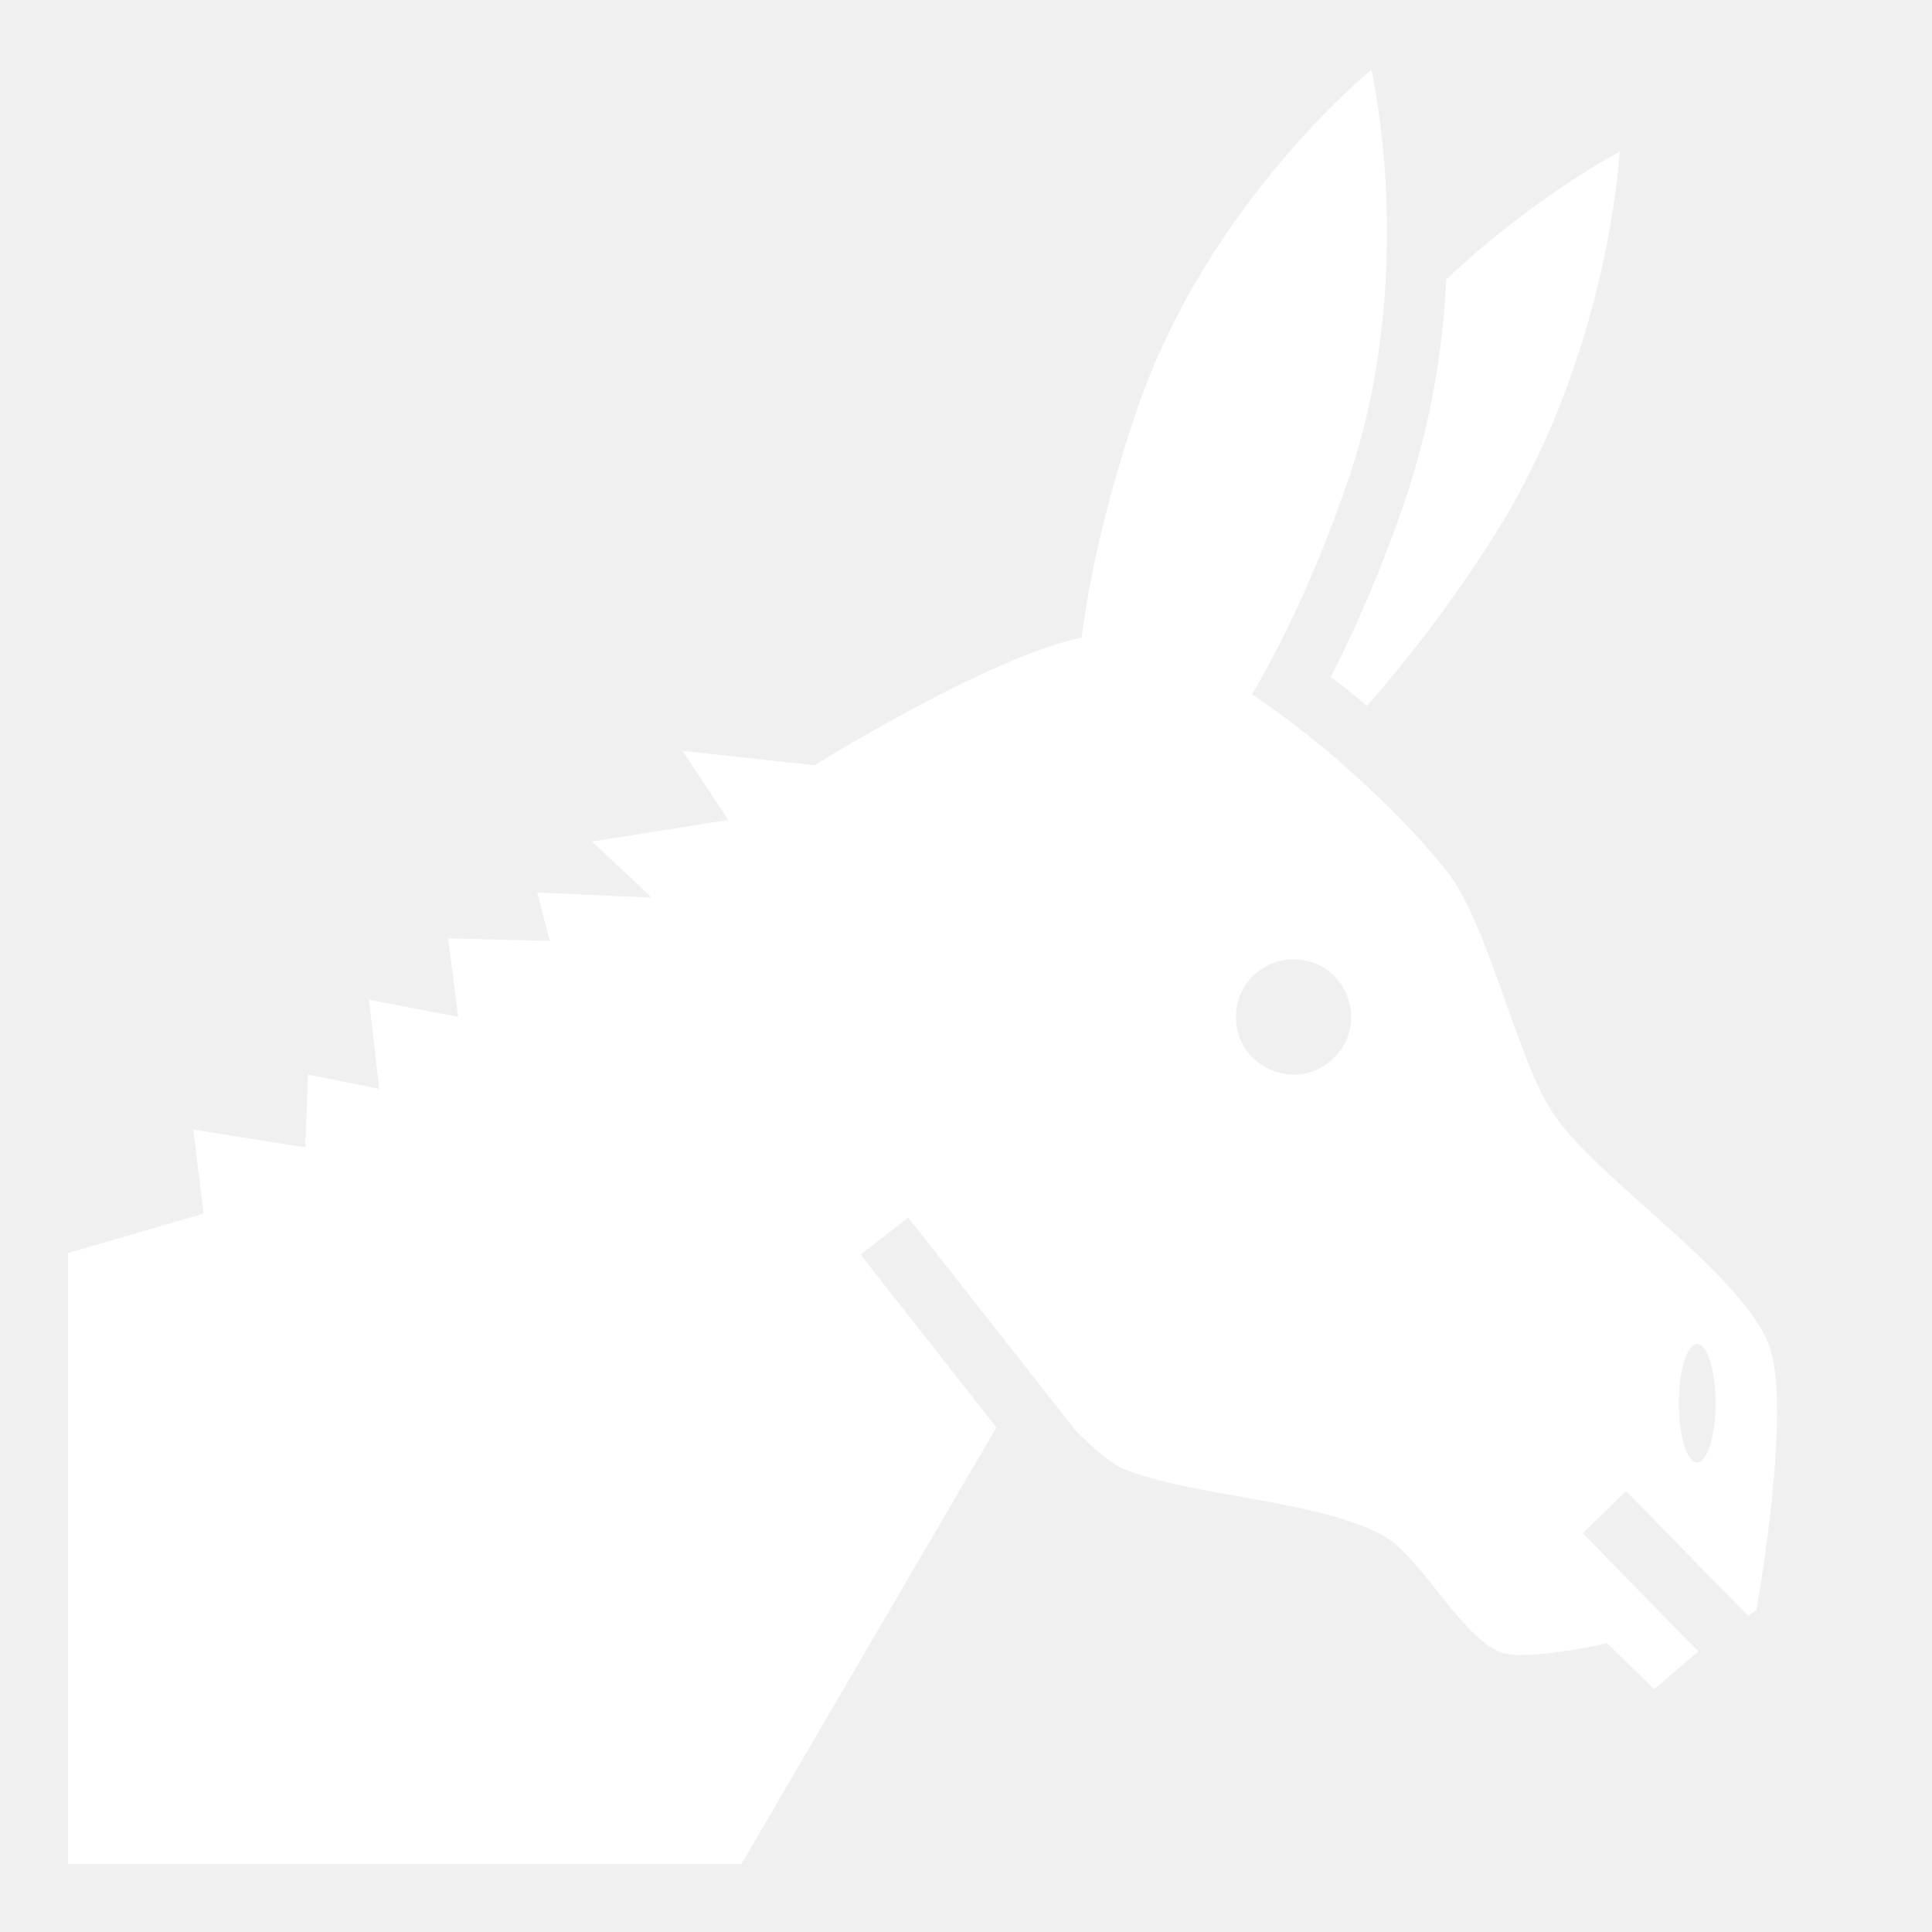
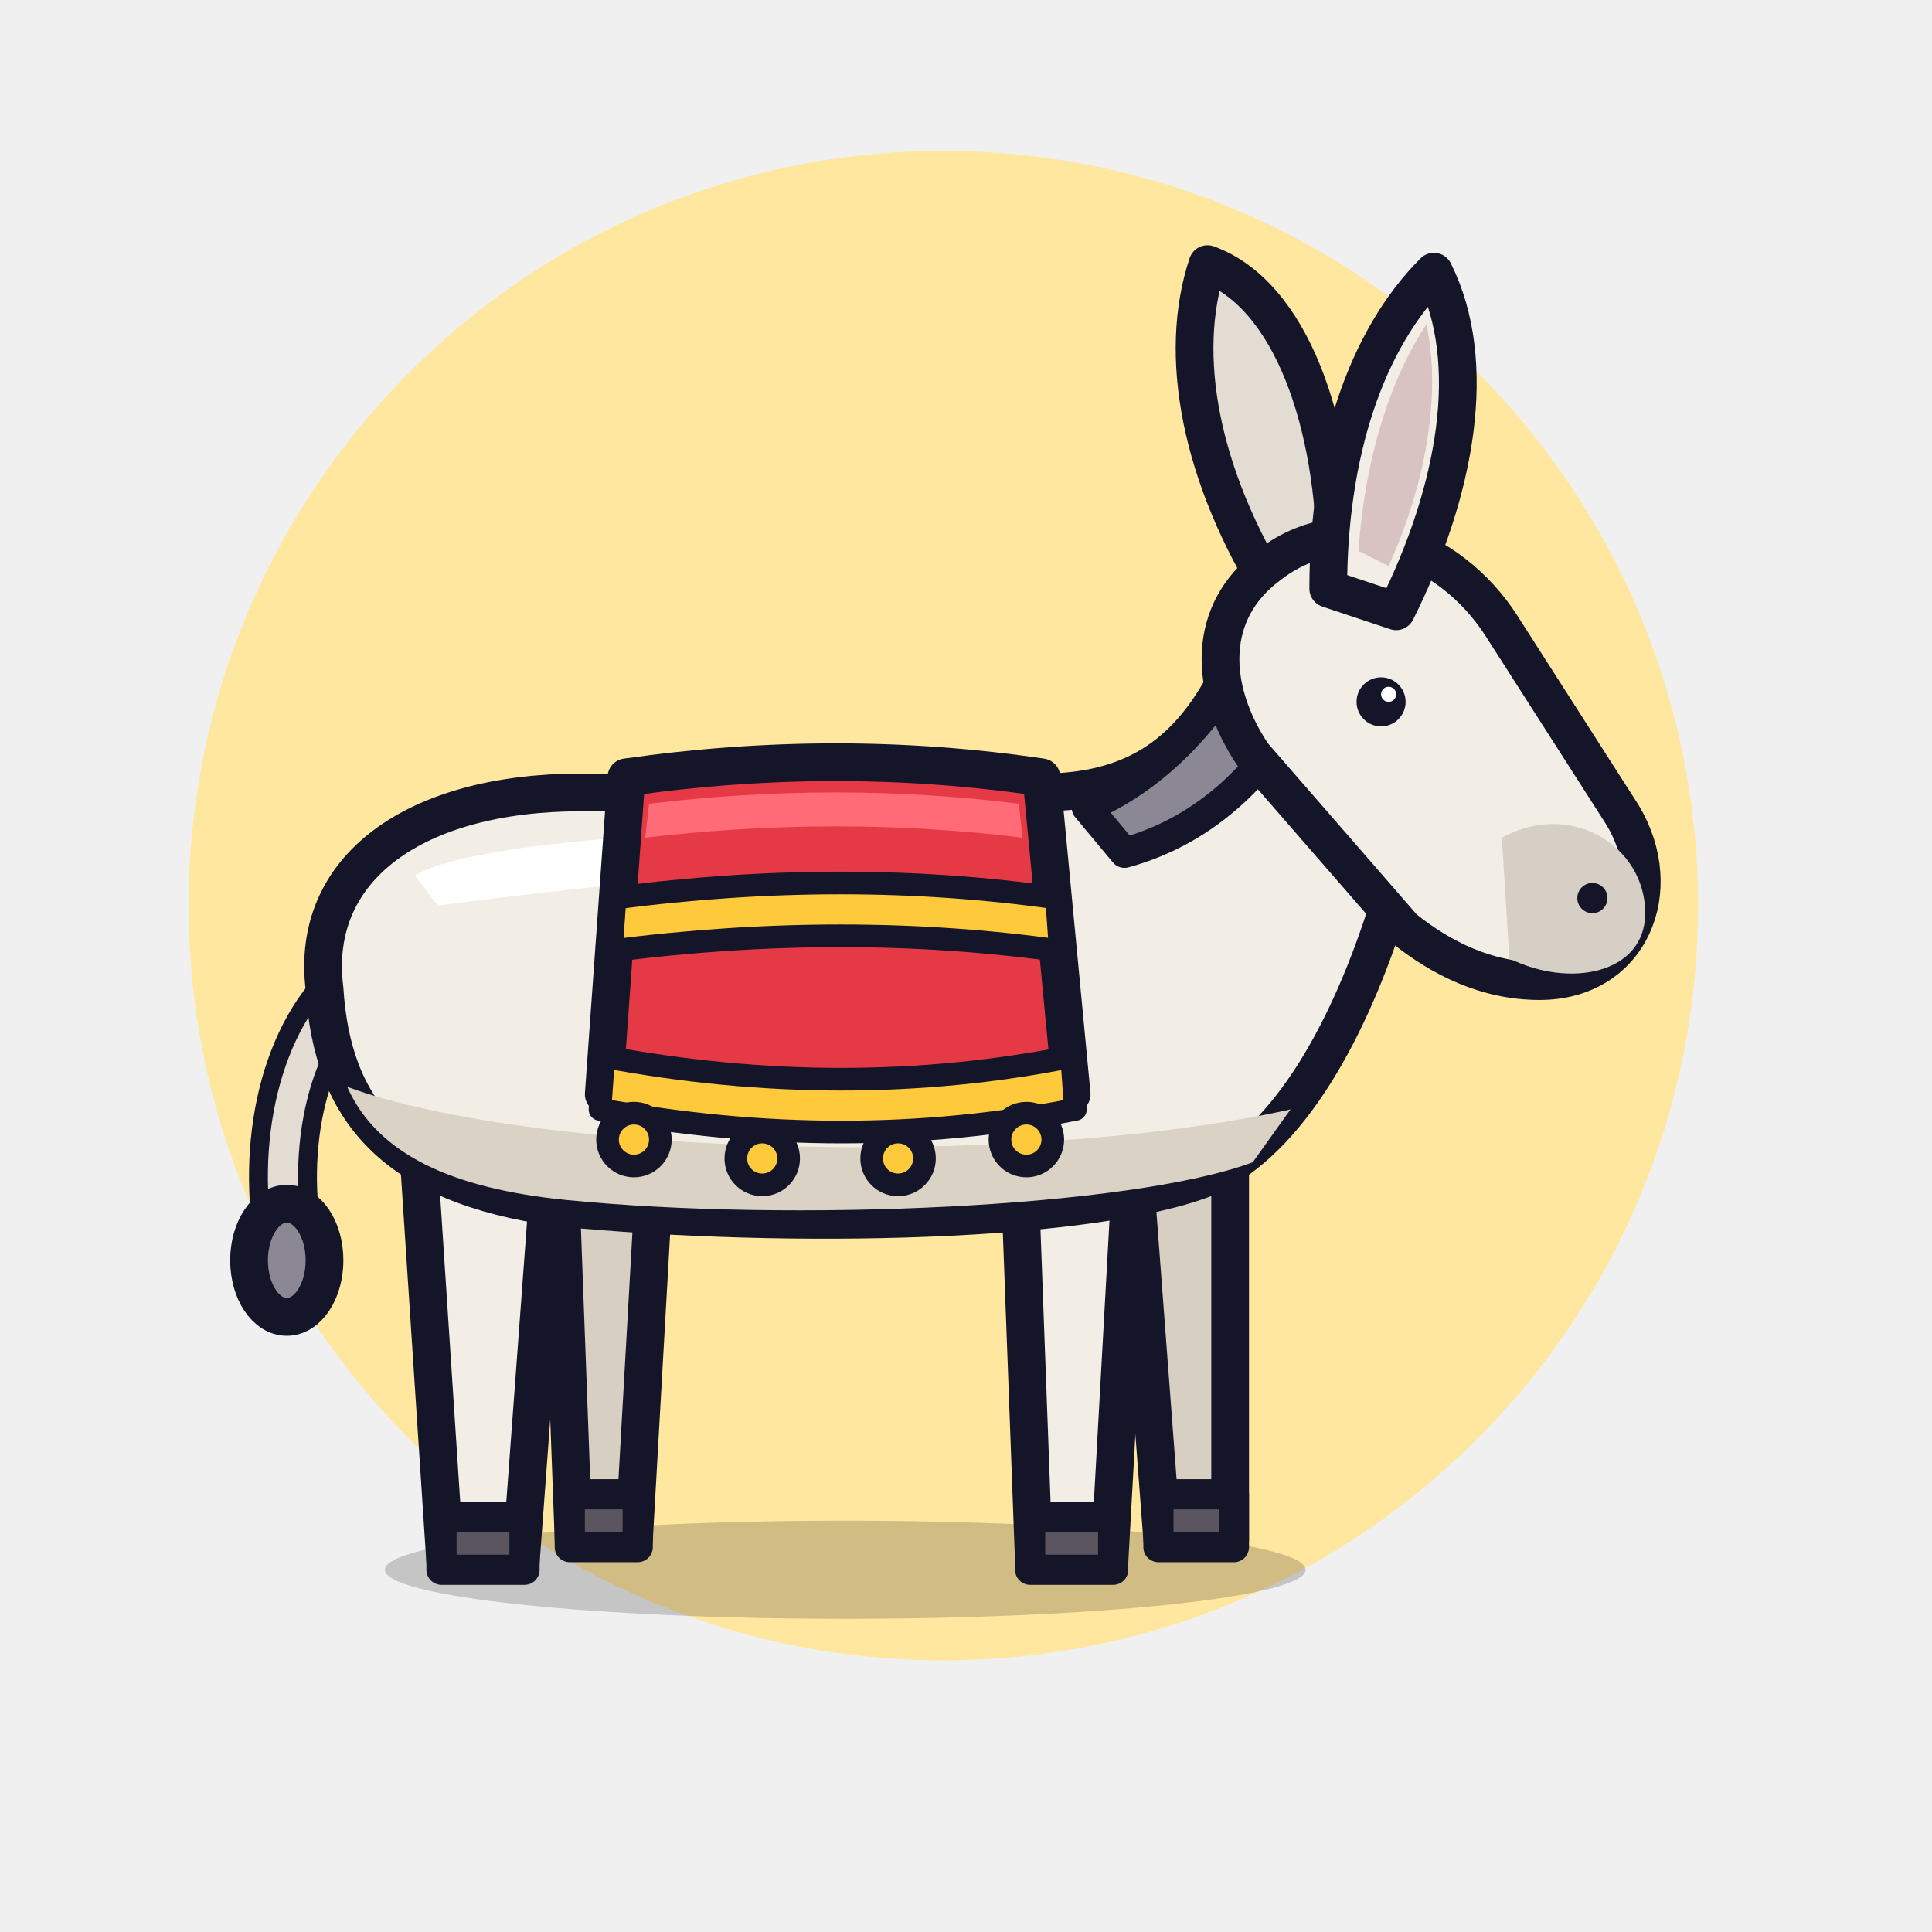
<svg xmlns="http://www.w3.org/2000/svg" viewBox="0 0 512 512">
-   <path fill="#fff" d="M363.426 18.516s-43.17 34.89-62 89.74c-7.55 22.02-12.52 43.05-14.77 60.69-25 5.23-70.76 33.85-70.76 33.85l-35-3.79 12.08 18.29-36.08 5.71 15.83 14.89-30.37-1.35 3.37 12.82-27-.68 2.7 20.798-23.63-4.548 2.7 23.62-18.9-3.77-.67 19.288-29.7-4.72 2.7 22.27L18 332.085V494h178.46l67.597-115.734-36-45.782 12.63-9.82 44.43 56.53c4.5 4.47 9.25 8.63 12.5 10 17.69 7.47 53.25 8.35 69.69 18.21 9.25 5.52 20.38 26.832 30.52 30.522 1.76.516 3.595.742 5.43.67 8.88 0 22.65-3.112 22.65-3.112l12.49 12.16 11.66-10-30.59-31.32 11.44-11.19 32.38 33.09 2.19-1.548s9.76-54.132 3.2-70.512c-7.79-19.47-45.732-43.81-57.232-61.35-9.47-14.4-16.998-49.51-27.468-63.18-10.17-13.32-31.17-33.618-52.17-47.618 8.99-15.24 17.91-34.76 25.41-56.62 18.83-54.88 6.21-108.88 6.21-108.88zm65.79 21.7s-22 11.37-45.94 33.8a214.075 214.075 0 0 1-10.92 58.61c-5.43 16.018-12.002 31.63-19.66 46.71 3.28 2.51 6.47 5.1 9.58 7.71a357.567 357.567 0 0 0 32.94-43.892c31.32-48.77 34-102.94 34-102.94zm-86.43 214.01c13.597 0 20.403 16.437 10.79 26.05-9.613 9.612-26.05 2.805-26.05-10.792 0-8.427 6.833-15.26 15.26-15.26zm106.98 101.92c2.69 0 4.88 7 4.88 15.7s-2.19 15.7-4.88 15.7-4.88-7.03-4.88-15.7c0-8.67 2.19-15.7 4.88-15.7z" />
+   <g stroke="#15152A" stroke-width="10" stroke-linejoin="round" stroke-linecap="round">
+     <circle cx="250" cy="240" r="200" fill="#FFE7A0" stroke="none" />
+     <ellipse cx="224" cy="416" rx="122" ry="13" fill="#000" opacity="0.18" stroke="none" />
+     <path fill="#E2DCD2" d="M338 158 C318 126 312 94 320 70 C342 78 354 112 354 150 Z" />
+     <path fill="#D6CFC2" d="M148 300 L174 302 L168 408 L152 408 Z" />
+     <path fill="#D6CFC2" d="M300 302 L326 300 L326 408 L308 408 Z" />
+     <path fill="#F2EEE6" d="M110 292 L146 306 L138 414 L118 414 Z" />
+     <path fill="#F2EEE6" d="M270 306 L300 306 L294 414 L274 414 Z" />
+     <path fill="#5B5560" stroke-width="8" d="M117 402 L139 402 L139 416 L117 416 Z M151 396 L169 396 L169 410 L151 410 Z M273 402 L295 402 L295 416 L273 416 Z M307 396 L327 396 L327 410 L307 410 Z" />
+     <path fill="none" stroke-width="18" d="M98 258 C80 270 72 298 76 326" />
+     <path fill="none" stroke="#E2DCD2" stroke-width="8" d="M98 258 C80 270 72 298 76 326" />
+     <ellipse cx="76" cy="334" rx="10" ry="15" fill="#8C8794" />
+     <path fill="#F2EEE6" d="M86 262 C82 230 110 210 154 210 L276 210 C300 210 314 200 324 182 L342 150 L374 176 L368 240 C358 272 342 302 320 312 C290 324 210 326 148 320 C104 314 88 294 86 262 Z" />
+     <path fill="#D9D2C5" stroke="none" d="M92 288 C140 306 270 310 342 294 L332 308 C300 320 210 324 150 318 C120 315 100 306 92 288 Z" />
+     <path fill="#FFFFFF" stroke="none" d="M110 232 C130 220 230 218 282 220 C260 228 190 230 116 240 Z" />
+     <path fill="#8C8794" stroke-width="8" d="M288 214 C306 206 320 192 332 170 L344 152 L358 162 L346 184 C336 204 320 220 298 226 Z" />
+     <path fill="#E63946" d="M166 206 Q222 198 276 206 L284 290 Q224 302 160 290 Z" />
+     <path fill="#FF6B76" stroke="none" d="M172 213 Q222 207 270 213 L271 222 Q222 216 171 222 Z" />
+     <path fill="#FFC93C" stroke-width="6" d="M163 238 Q224 230 280 238 L281 252 Q224 244 162 252 Z" />
+     <path fill="#FFC93C" stroke-width="6" d="M160 280 Q224 292 284 280 L285 294 Q224 306 159 294 Z" />
+     <path fill="#FFC93C" stroke-width="6" d="M161 302a7 7 0 1 0 14 0a7 7 0 1 0-14 0ZM195 307a7 7 0 1 0 14 0a7 7 0 1 0-14 0ZM231 307a7 7 0 1 0 14 0a7 7 0 1 0-14 0ZM265 302a7 7 0 1 0 14 0a7 7 0 1 0-14 0Z" />
+     <path fill="#F2EEE6" d="M336 150 C356 134 384 144 398 166 L430 216 C442 236 432 260 408 260 C394 260 382 254 372 246 L332 200 C320 182 320 162 336 150 Z" />
+     <path fill="#D6CFC5" stroke="none" d="M398 222 C416 212 436 224 436 242 C436 258 416 262 400 254 Z" />
+     <circle cx="422" cy="238" r="4" fill="#15152A" stroke="none" />
+     <circle cx="366" cy="186" r="6.5" fill="#15152A" stroke="none" />
+     <circle cx="368" cy="184" r="2" fill="#FFFFFF" stroke="none" />
+     <path fill="#F2EEE6" d="M352 156 C352 120 362 90 380 72 C392 96 386 130 370 162 Z" />
+     <path fill="#D8C2C2" stroke="none" d="M360 146 C362 118 370 98 378 86 C382 104 378 128 368 150 Z" />
+   </g>
</svg>
